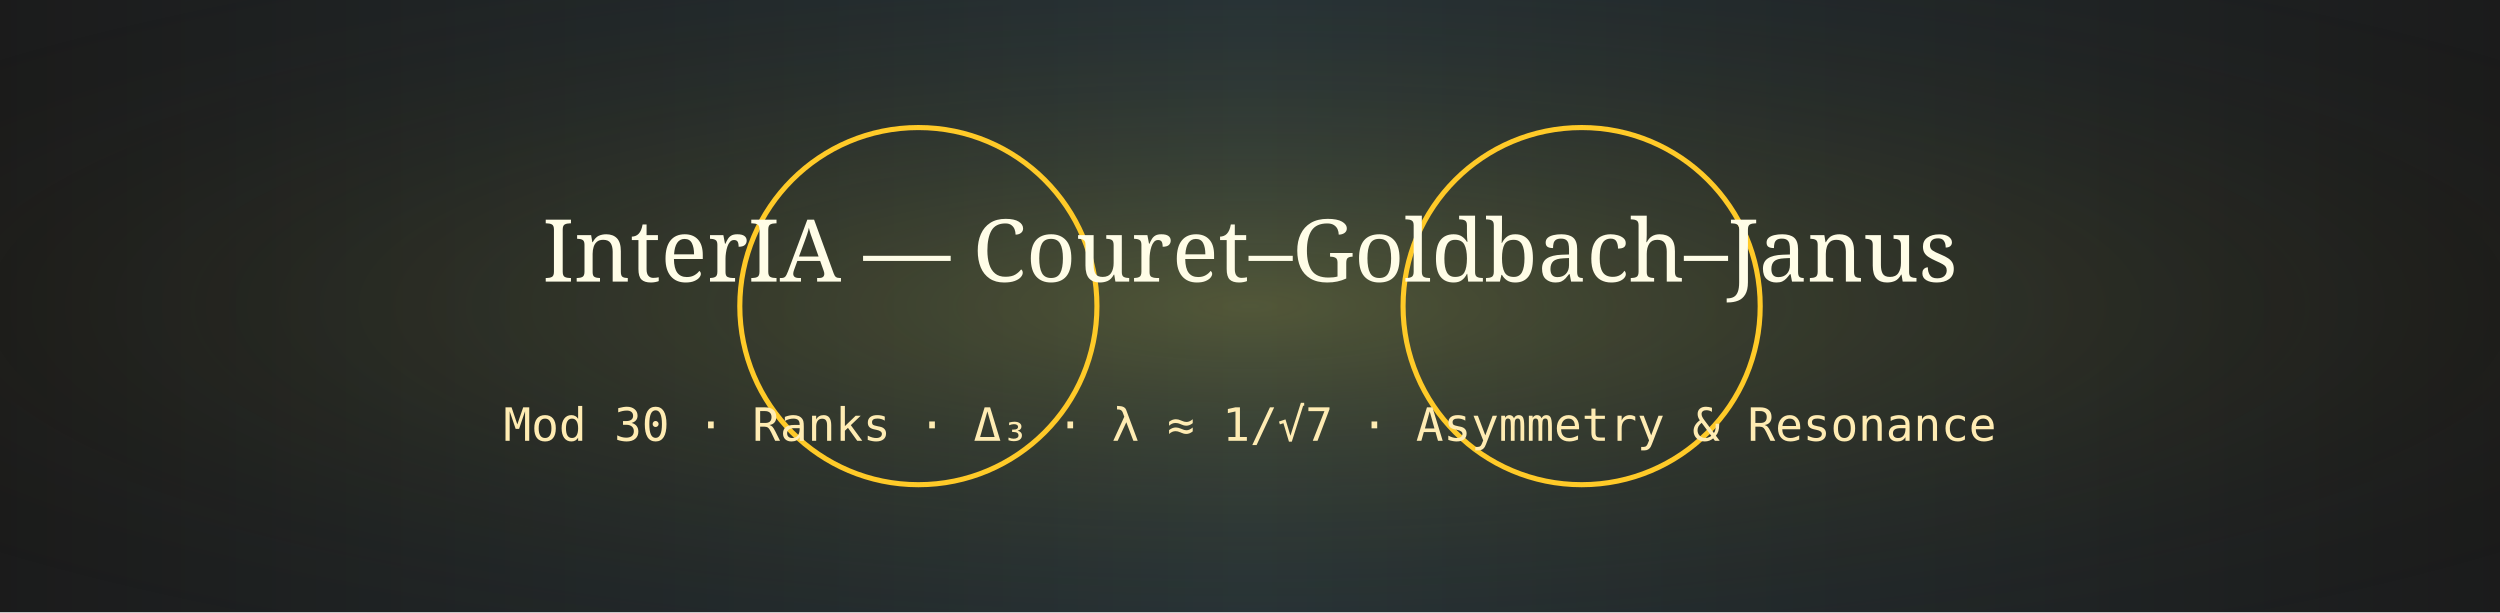
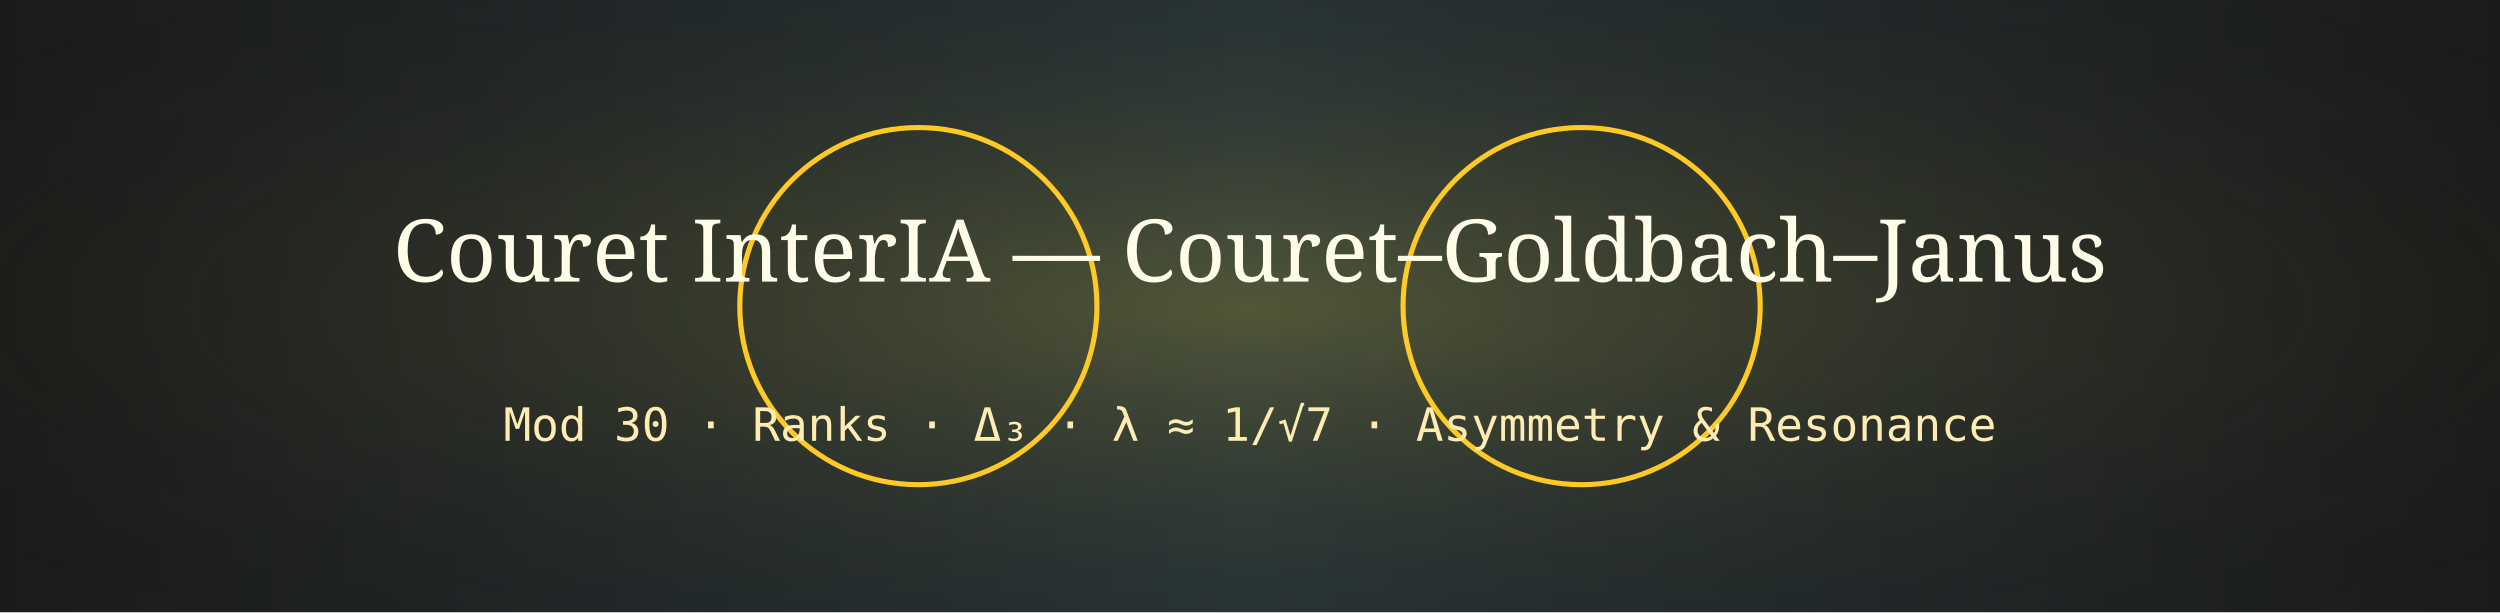
<svg xmlns="http://www.w3.org/2000/svg" width="980" height="240">
  <defs>
    <linearGradient id="janusBG" x1="0" y1="0" x2="1" y2="0">
      <stop offset="0%" stop-color="#1b1b1b" />
      <stop offset="50%" stop-color="#263238" />
      <stop offset="100%" stop-color="#1b1b1b" />
    </linearGradient>
    <radialGradient id="janusGlow" cx="50%" cy="50%" r="70%">
      <stop offset="0%" stop-color="#ffeb3b" stop-opacity="0.2" />
      <stop offset="100%" stop-color="transparent" />
    </radialGradient>
  </defs>
  <rect width="980" height="240" fill="url(#janusBG)" />
  <rect width="980" height="240" fill="url(#janusGlow)" />
  <circle cx="360" cy="120" r="70" fill="none" stroke="#ffca28" stroke-width="2" />
  <circle cx="620" cy="120" r="70" fill="none" stroke="#ffca28" stroke-width="2" />
  <text x="50%" y="46%" text-anchor="middle" font-family="Georgia, serif" font-size="34" fill="#fffde7">
-     InterIA — Couret–Goldbach–Janus
+     Couret InterIA — Couret–Goldbach–Janus
  </text>
  <text x="50%" y="72%" text-anchor="middle" font-family="Consolas, monospace" font-size="18" fill="#ffecb3">
    Mod 30 · Ranks · Δ₃ · λ ≈ 1/√7 · Asymmetry &amp; Resonance
  </text>
</svg>
